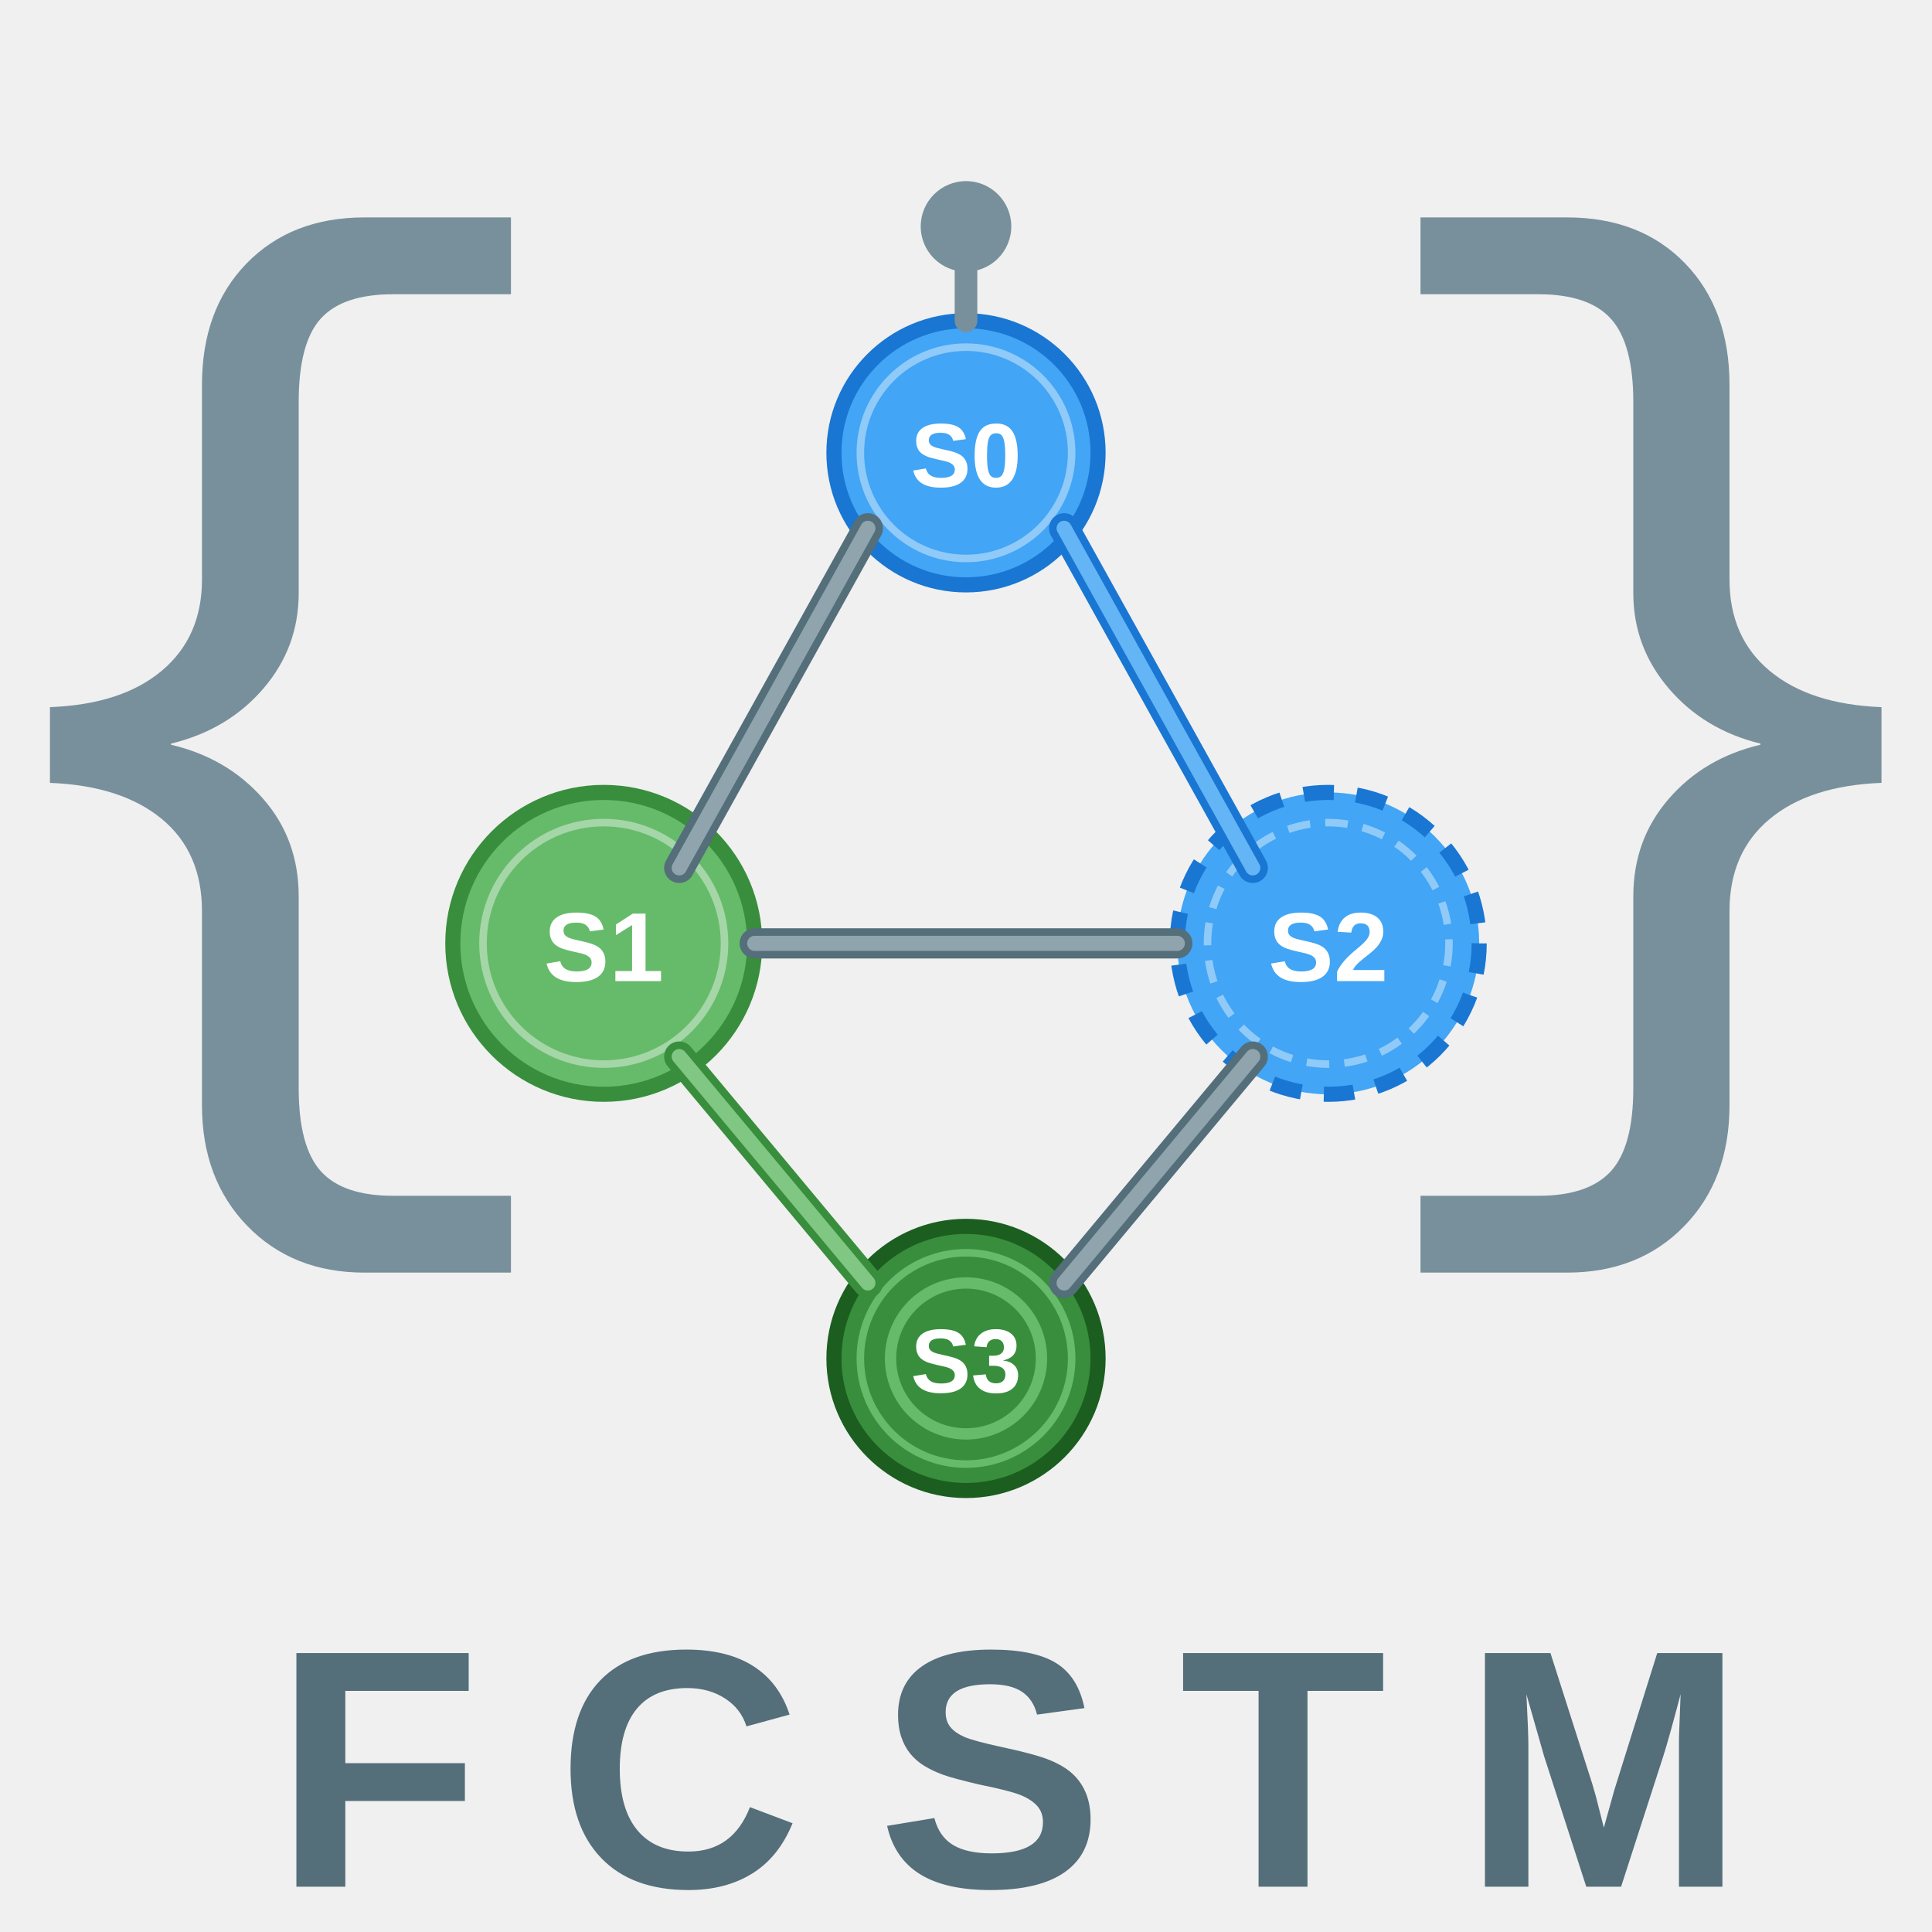
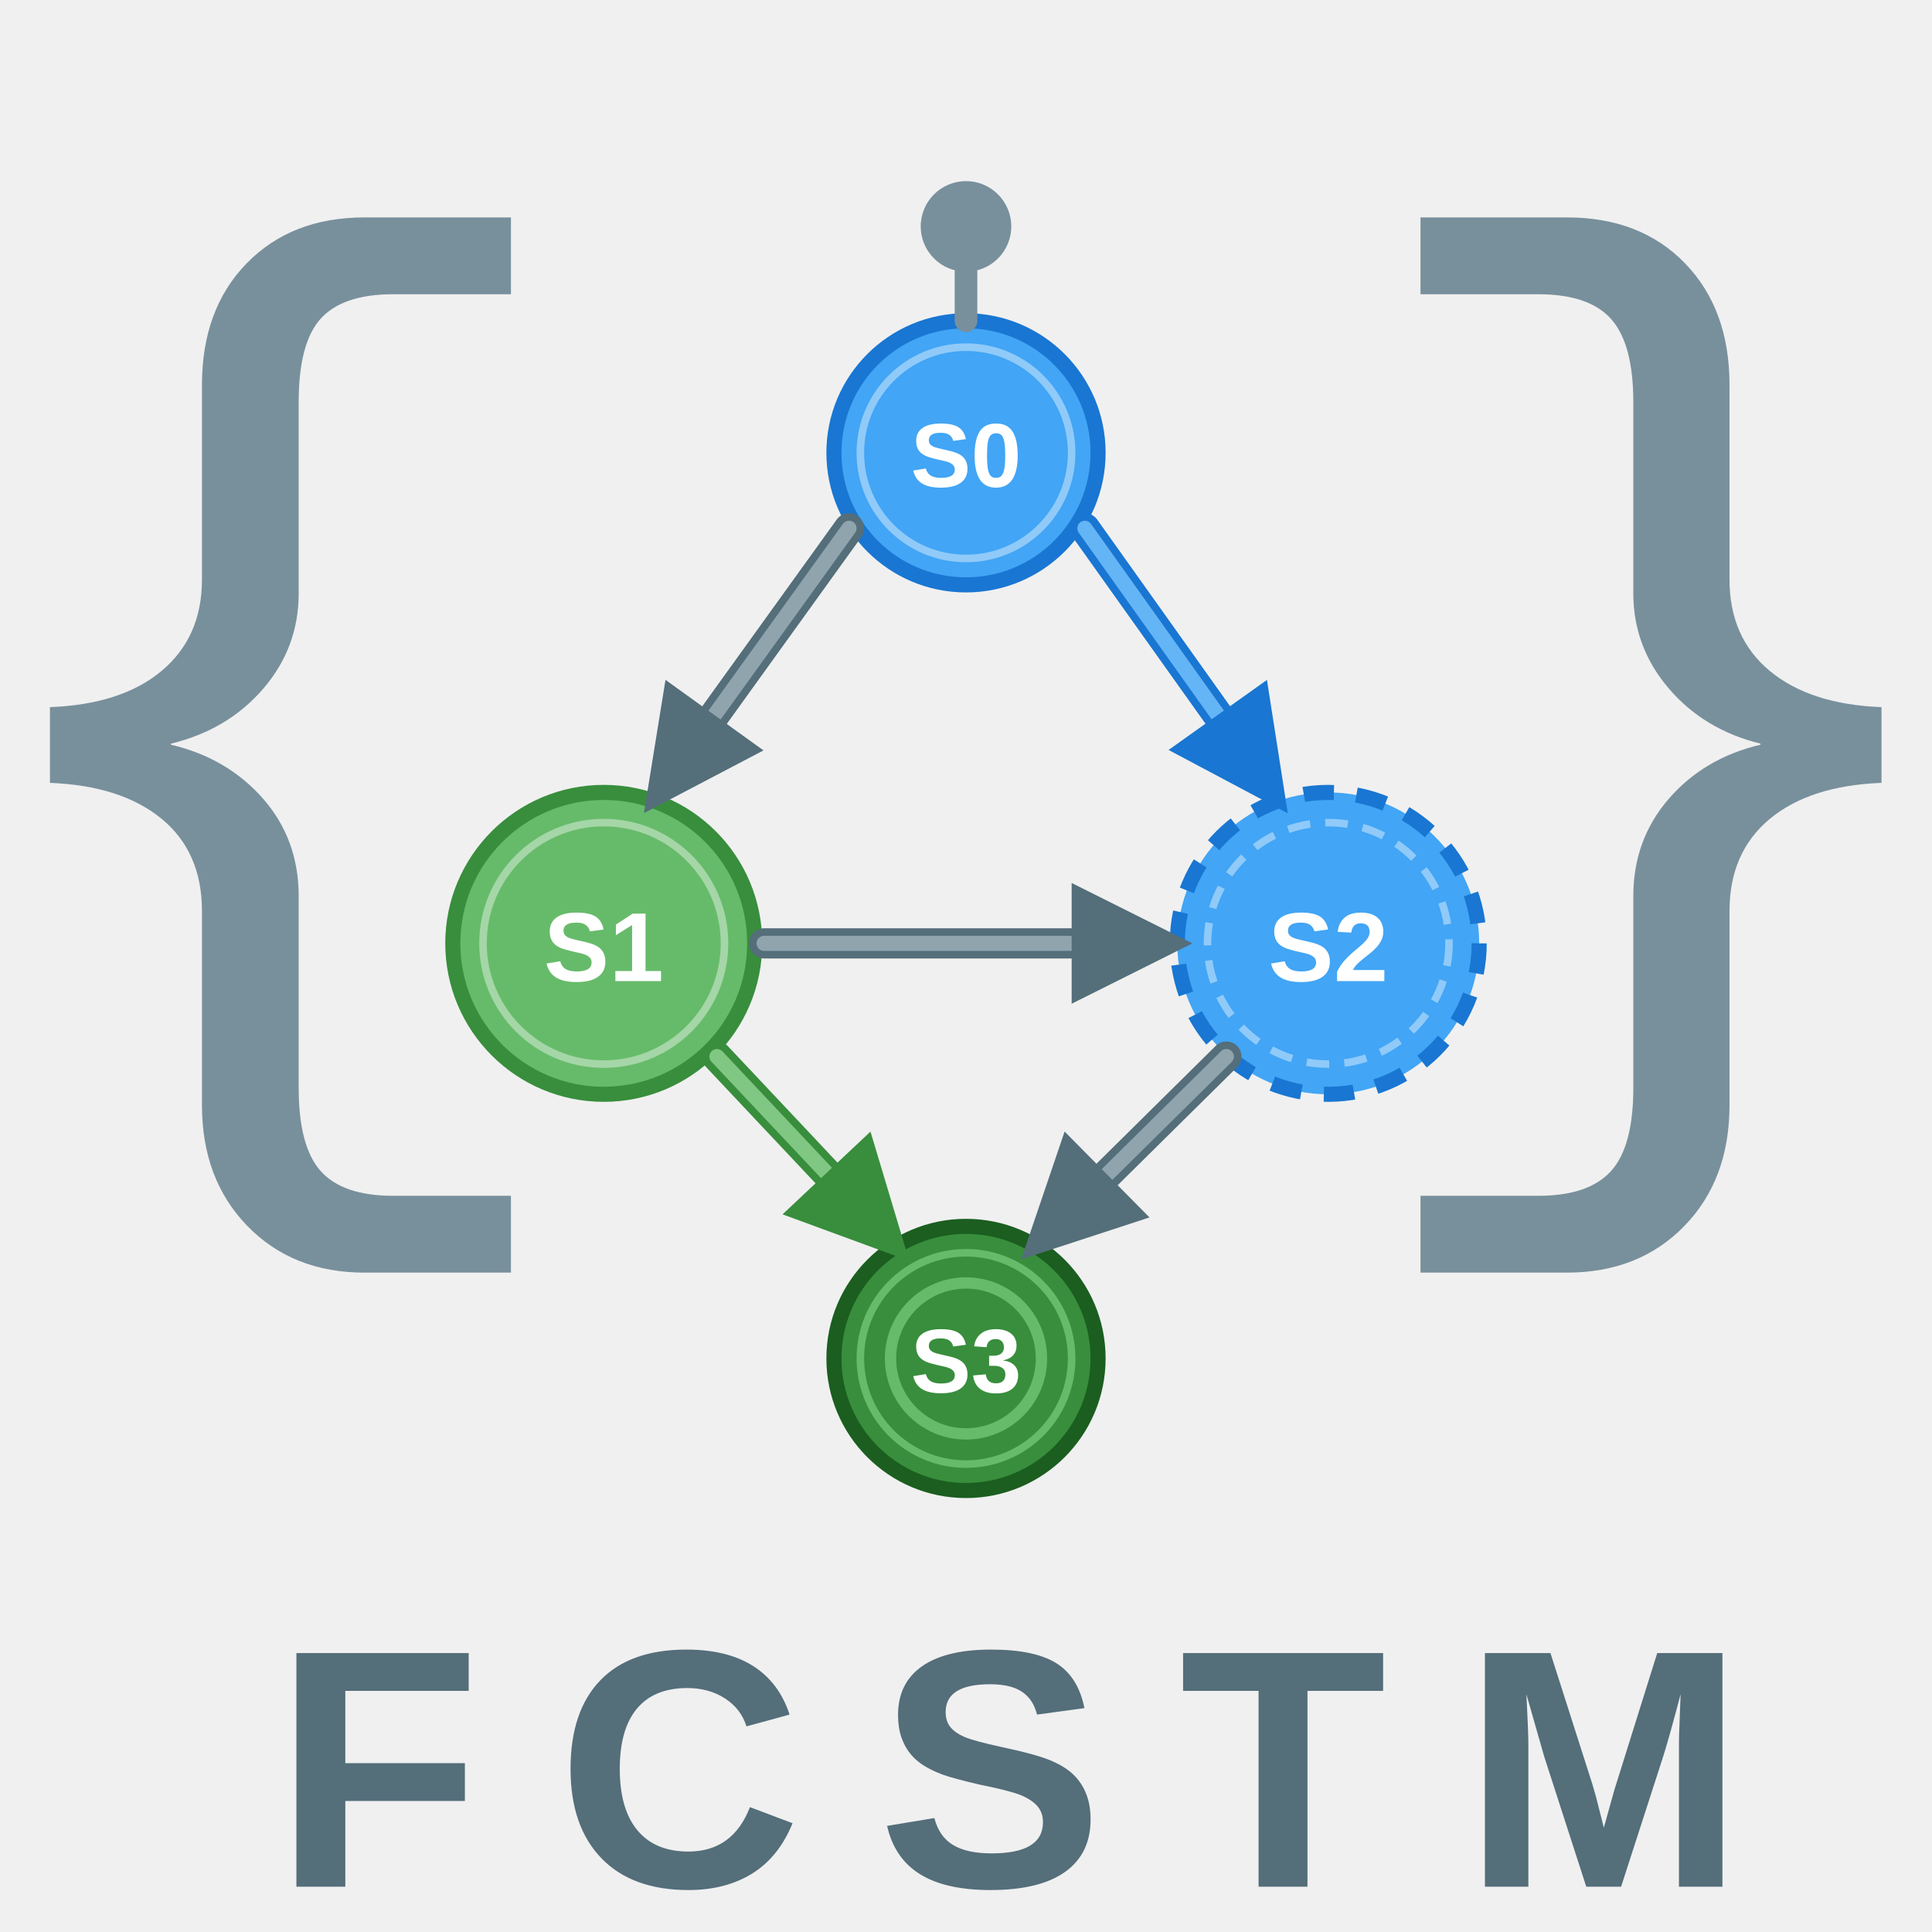
<svg xmlns="http://www.w3.org/2000/svg" viewBox="0 0 1024 1024" width="1024" height="1024">
  <circle cx="512" cy="512" r="480" fill="none" stroke="none" />
+   <defs>
+     <marker id="arrowGray" markerWidth="10" markerHeight="10" refX="5" refY="5" orient="auto" markerUnits="strokeWidth">
+       <path d="M 1 1 L 9 5 L 1 9 Z" fill="#546E7A" />
+     </marker>
+     <marker id="arrowBlue" markerWidth="10" markerHeight="10" refX="5" refY="5" orient="auto" markerUnits="strokeWidth">
+       <path d="M 1 1 L 9 5 L 1 9 Z" fill="#1976D2" />
+     </marker>
+     <marker id="arrowGreen" markerWidth="10" markerHeight="10" refX="5" refY="5" orient="auto" markerUnits="strokeWidth">
+       <path d="M 1 1 L 9 5 L 1 9 Z" fill="#388E3C" />
+     </marker>
+   </defs>
  <text x="140" y="550" font-family="Consolas, Monaco, 'Courier New', monospace" font-size="600" font-weight="normal" fill="#78909C" text-anchor="middle">{</text>
  <text x="884" y="550" font-family="Consolas, Monaco, 'Courier New', monospace" font-size="600" font-weight="normal" fill="#78909C" text-anchor="middle">}</text>
  <g id="state-machine">
    <circle cx="512" cy="240" r="70" fill="#42A5F5" stroke="#1976D2" stroke-width="8" />
    <circle cx="512" cy="240" r="56" fill="none" stroke="#90CAF9" stroke-width="4" />
    <text x="512" y="258" font-family="Arial, sans-serif" font-size="48" font-weight="bold" fill="#FFFFFF" text-anchor="middle">S0</text>
    <circle cx="320" cy="500" r="80" fill="#66BB6A" stroke="#388E3C" stroke-width="8" />
    <circle cx="320" cy="500" r="64" fill="none" stroke="#A5D6A7" stroke-width="4" />
    <text x="320" y="520" font-family="Arial, sans-serif" font-size="52" font-weight="bold" fill="#FFFFFF" text-anchor="middle">S1</text>
    <circle cx="704" cy="500" r="80" fill="#42A5F5" stroke="#1976D2" stroke-width="8" stroke-dasharray="16,12" />
    <circle cx="704" cy="500" r="64" fill="none" stroke="#90CAF9" stroke-width="4" stroke-dasharray="12,8" />
    <text x="704" y="520" font-family="Arial, sans-serif" font-size="52" font-weight="bold" fill="#FFFFFF" text-anchor="middle">S2</text>
    <circle cx="512" cy="720" r="70" fill="#388E3C" stroke="#1B5E20" stroke-width="8" />
    <circle cx="512" cy="720" r="56" fill="none" stroke="#66BB6A" stroke-width="4" />
    <circle cx="512" cy="720" r="40" fill="none" stroke="#66BB6A" stroke-width="6" />
    <text x="512" y="738" font-family="Arial, sans-serif" font-size="48" font-weight="bold" fill="#FFFFFF" text-anchor="middle">S3</text>
-     <path d="M 460 280 L 360 460" fill="none" stroke="#546E7A" stroke-width="16" stroke-linecap="round" />
-     <path d="M 460 280 L 360 460" fill="none" stroke="#90A4AE" stroke-width="8" stroke-linecap="round" />
-     <path d="M 564 280 L 664 460" fill="none" stroke="#1976D2" stroke-width="16" stroke-linecap="round" />
-     <path d="M 564 280 L 664 460" fill="none" stroke="#64B5F6" stroke-width="8" stroke-linecap="round" />
-     <path d="M 360 560 L 460 680" fill="none" stroke="#388E3C" stroke-width="16" stroke-linecap="round" />
-     <path d="M 360 560 L 460 680" fill="none" stroke="#81C784" stroke-width="8" stroke-linecap="round" />
-     <path d="M 664 560 L 564 680" fill="none" stroke="#546E7A" stroke-width="16" stroke-linecap="round" />
-     <path d="M 664 560 L 564 680" fill="none" stroke="#90A4AE" stroke-width="8" stroke-linecap="round" />
-     <path d="M 400 500 L 624 500" fill="none" stroke="#546E7A" stroke-width="16" stroke-linecap="round" />
-     <path d="M 400 500 L 624 500" fill="none" stroke="#90A4AE" stroke-width="8" stroke-linecap="round" />
+     <path d="M 450 280 L 360 405" fill="none" stroke="#546E7A" stroke-width="16" stroke-linecap="round" />
+     <path d="M 450 280 L 360 405" fill="none" stroke="#90A4AE" stroke-width="8" stroke-linecap="round" marker-end="url(#arrowGray)" />
+     <path d="M 575 280 L 664 405" fill="none" stroke="#1976D2" stroke-width="16" stroke-linecap="round" />
+     <path d="M 575 280 L 664 405" fill="none" stroke="#64B5F6" stroke-width="8" stroke-linecap="round" marker-end="url(#arrowBlue)" />
+     <path d="M 380 560 L 460 645" fill="none" stroke="#388E3C" stroke-width="16" stroke-linecap="round" />
+     <path d="M 380 560 L 460 645" fill="none" stroke="#81C784" stroke-width="8" stroke-linecap="round" marker-end="url(#arrowGreen)" />
+     <path d="M 650 560 L 564 645" fill="none" stroke="#546E7A" stroke-width="16" stroke-linecap="round" />
+     <path d="M 650 560 L 564 645" fill="none" stroke="#90A4AE" stroke-width="8" stroke-linecap="round" marker-end="url(#arrowGray)" />
+     <path d="M 405 500 L 600 500" fill="none" stroke="#546E7A" stroke-width="16" stroke-linecap="round" />
+     <path d="M 405 500 L 600 500" fill="none" stroke="#90A4AE" stroke-width="8" stroke-linecap="round" marker-end="url(#arrowGray)" />
    <circle cx="512" cy="120" r="24" fill="#78909C" />
    <path d="M 512 144 L 512 170" stroke="#78909C" stroke-width="12" stroke-linecap="round" />
  </g>
  <text x="535" y="1000" font-family="Arial, sans-serif" font-size="180" font-weight="bold" fill="#546E7A" text-anchor="middle" letter-spacing="40">FCSTM</text>
</svg>
